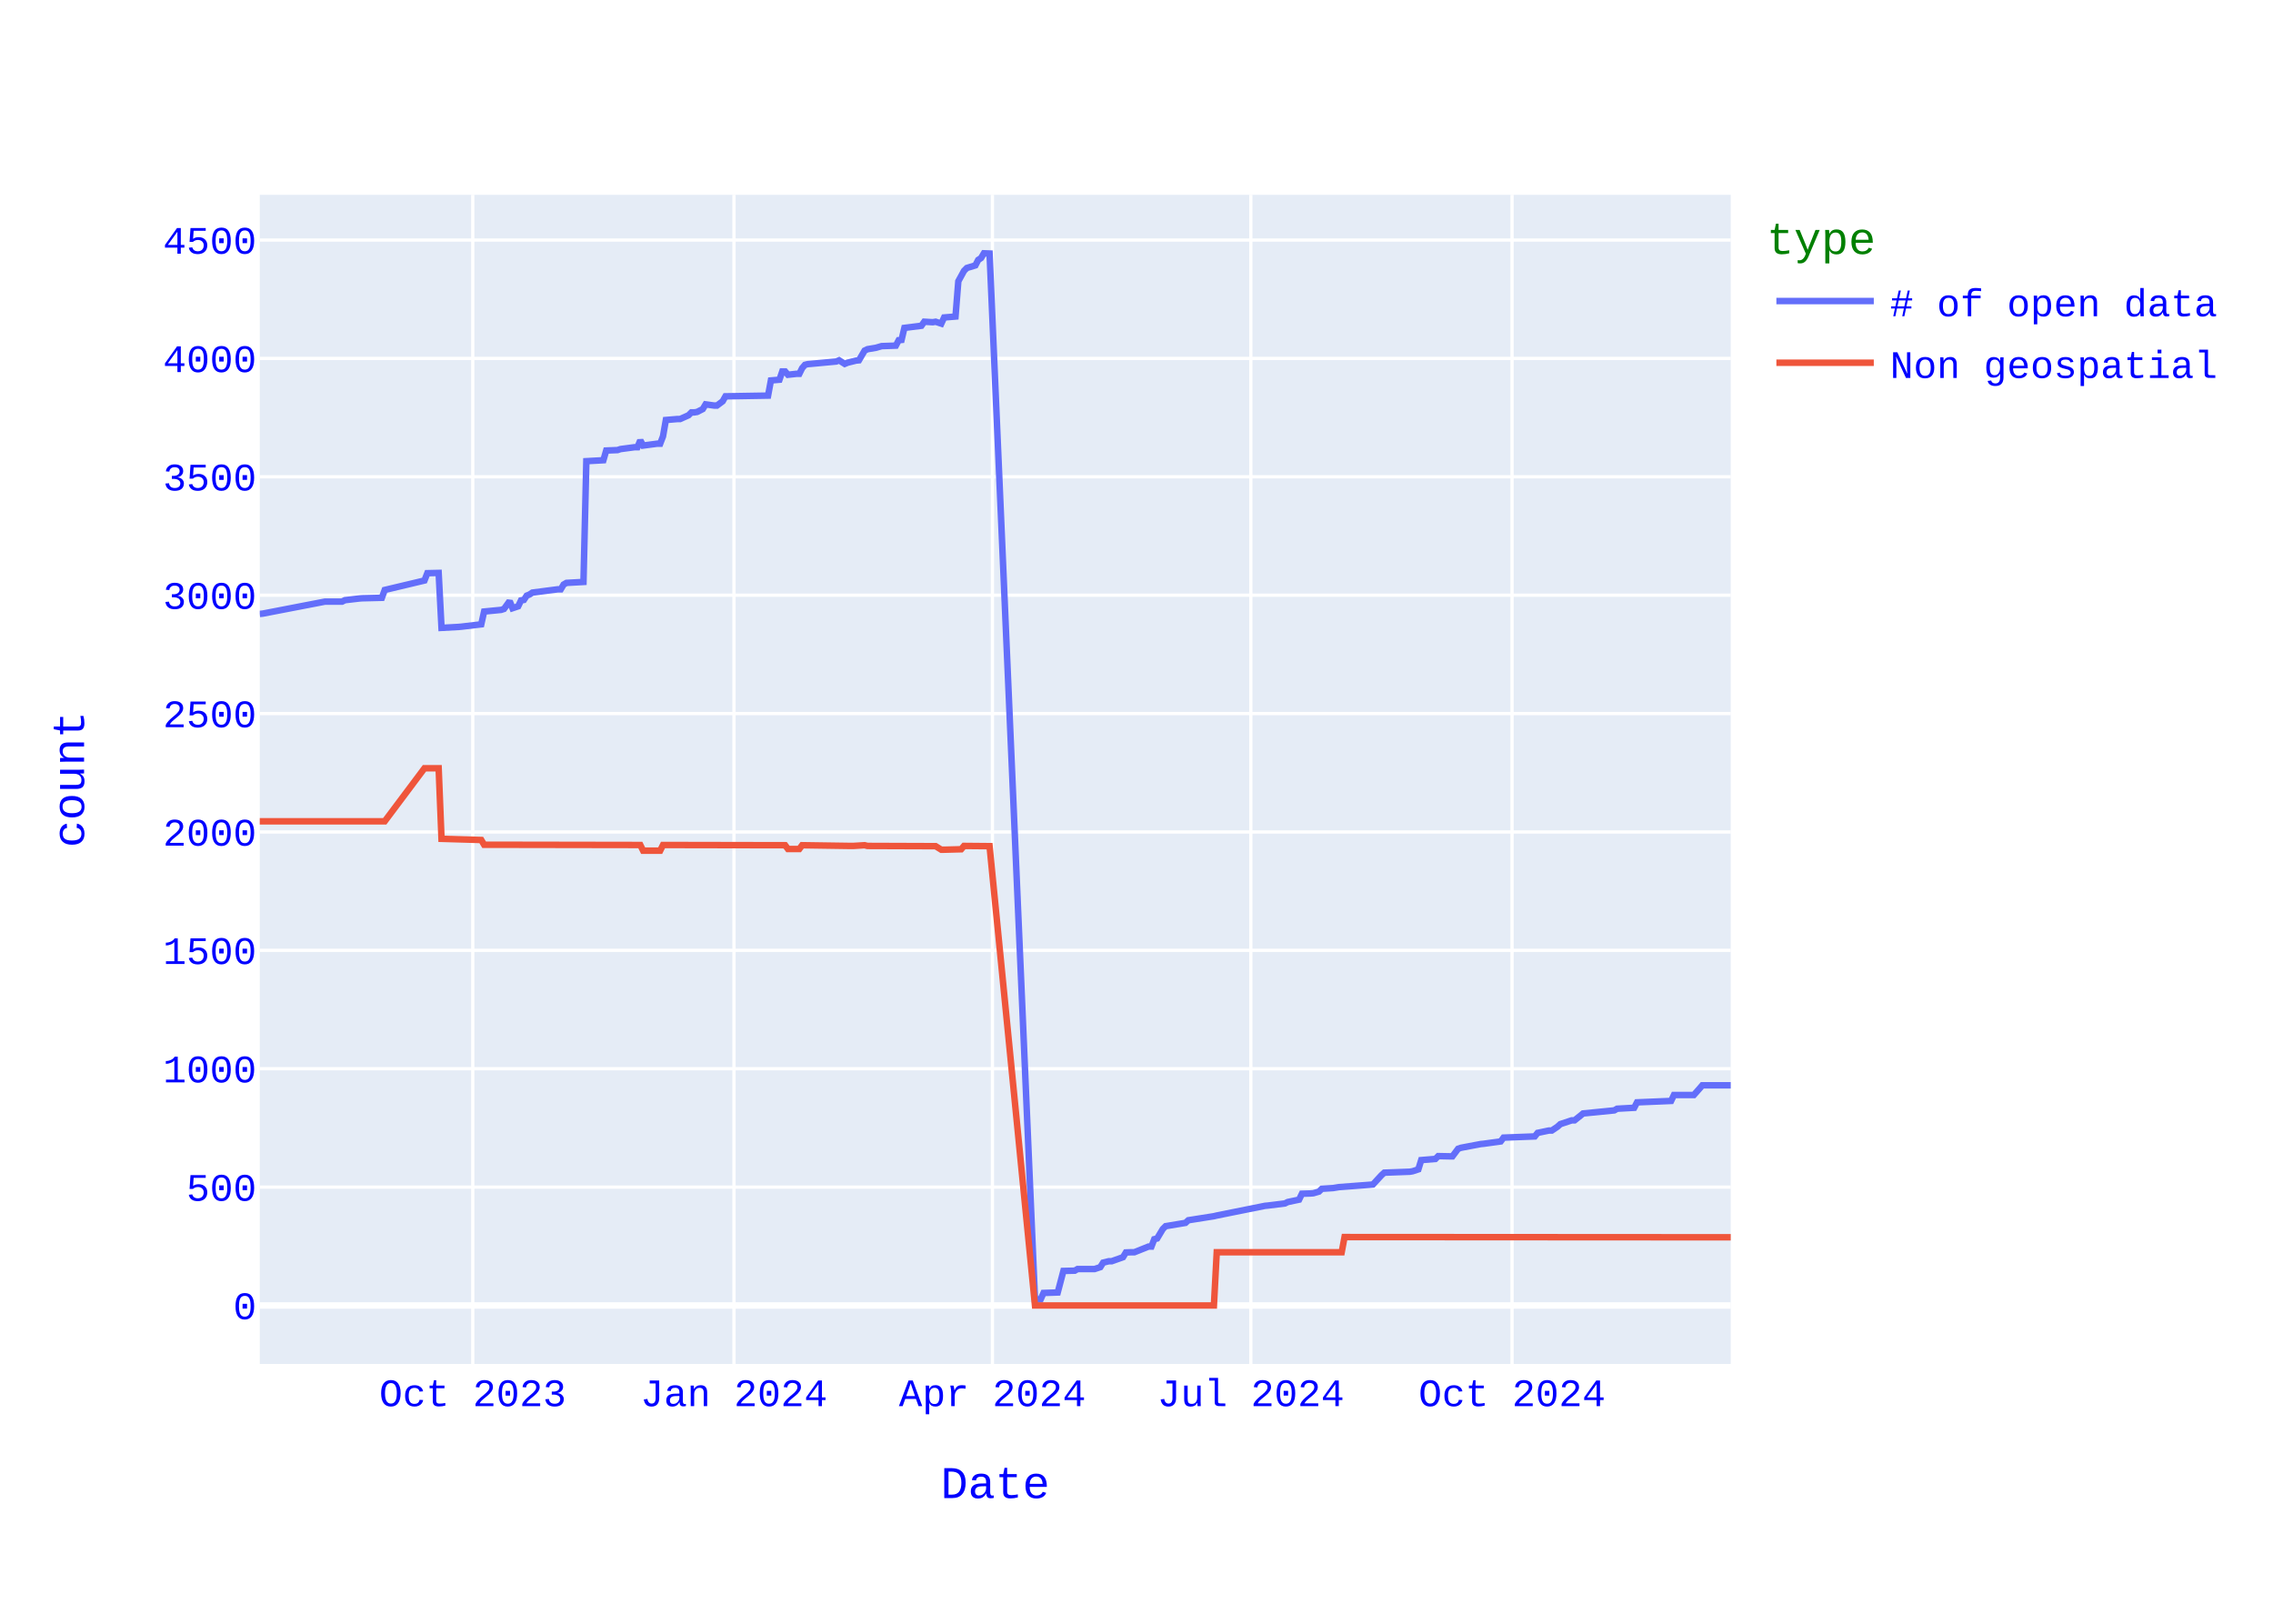
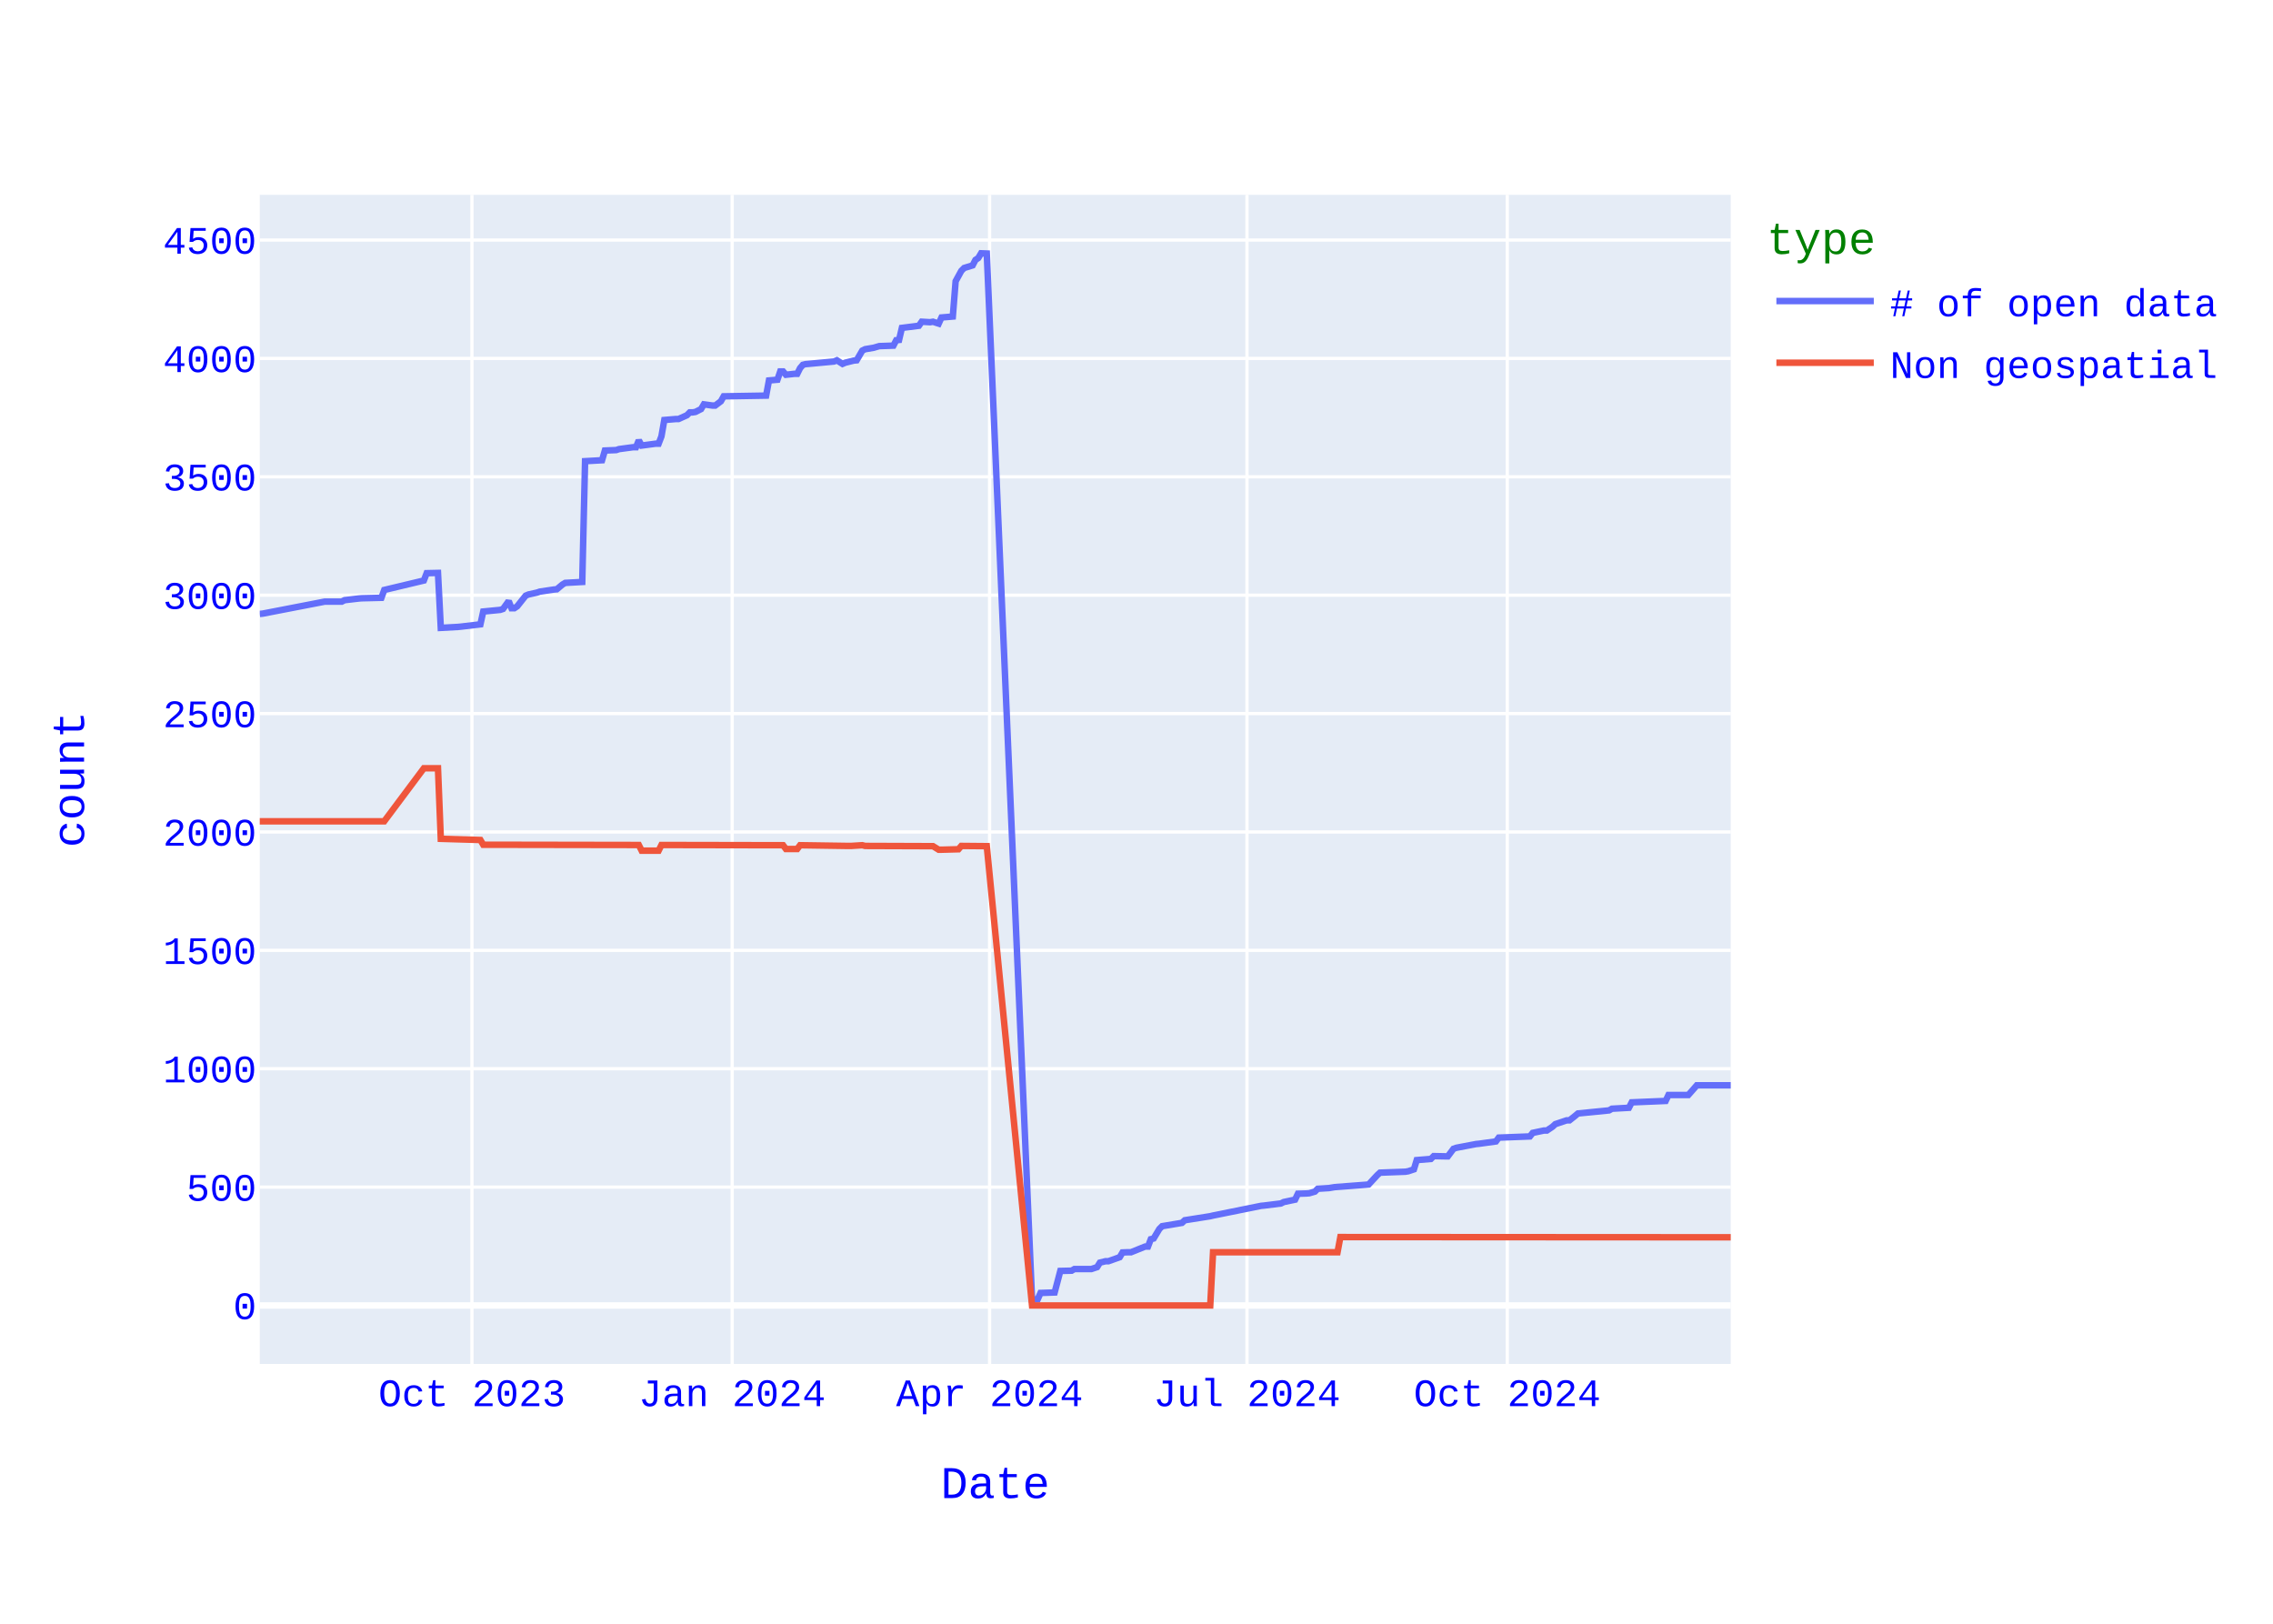
<svg xmlns="http://www.w3.org/2000/svg" class="main-svg" width="700" height="500" style="" viewBox="0 0 700 500">
  <rect x="0" y="0" width="700" height="500" style="fill: rgb(255, 255, 255); fill-opacity: 1;" />
-   <defs id="defs-6aff46">
+   <defs id="defs-a1a7c2">
    <g class="clips">
-       <clipPath id="clip6aff46xyplot" class="plotclip">
+       <clipPath id="clipa1a7c2xyplot" class="plotclip">
        <rect width="453" height="360" />
      </clipPath>
-       <clipPath class="axesclip" id="clip6aff46x">
+       <clipPath class="axesclip" id="clipa1a7c2x">
        <rect x="80" y="0" width="453" height="500" />
      </clipPath>
-       <clipPath class="axesclip" id="clip6aff46y">
+       <clipPath class="axesclip" id="clipa1a7c2y">
        <rect x="0" y="60" width="700" height="360" />
      </clipPath>
-       <clipPath class="axesclip" id="clip6aff46xy">
+       <clipPath class="axesclip" id="clipa1a7c2xy">
        <rect x="80" y="60" width="453" height="360" />
      </clipPath>
    </g>
    <g class="gradients" />
    <g class="patterns" />
  </defs>
  <g class="bglayer">
    <rect class="bg" x="80" y="60" width="453" height="360" style="fill: rgb(229, 236, 246); fill-opacity: 1; stroke-width: 0;" />
  </g>
  <g class="layer-below">
    <g class="imagelayer" />
    <g class="shapelayer" />
  </g>
  <g class="cartesianlayer">
    <g class="subplot xy">
      <g class="layer-subplot">
        <g class="shapelayer" />
        <g class="imagelayer" />
      </g>
      <g class="minor-gridlayer">
        <g class="x" />
        <g class="y" />
      </g>
      <g class="gridlayer">
        <g class="x">
-           <path class="xgrid crisp" transform="translate(145.59,0)" d="M0,60v360" style="stroke: rgb(255, 255, 255); stroke-opacity: 1; stroke-width: 1px;" />
-           <path class="xgrid crisp" transform="translate(226.04,0)" d="M0,60v360" style="stroke: rgb(255, 255, 255); stroke-opacity: 1; stroke-width: 1px;" />
-           <path class="xgrid crisp" transform="translate(305.63,0)" d="M0,60v360" style="stroke: rgb(255, 255, 255); stroke-opacity: 1; stroke-width: 1px;" />
-           <path class="xgrid crisp" transform="translate(385.21,0)" d="M0,60v360" style="stroke: rgb(255, 255, 255); stroke-opacity: 1; stroke-width: 1px;" />
-           <path class="xgrid crisp" transform="translate(465.66,0)" d="M0,60v360" style="stroke: rgb(255, 255, 255); stroke-opacity: 1; stroke-width: 1px;" />
+           <path class="xgrid crisp" transform="translate(145.34,0)" d="M0,60v360" style="stroke: rgb(255, 255, 255); stroke-opacity: 1; stroke-width: 1px;" />
+           <path class="xgrid crisp" transform="translate(225.48,0)" d="M0,60v360" style="stroke: rgb(255, 255, 255); stroke-opacity: 1; stroke-width: 1px;" />
+           <path class="xgrid crisp" transform="translate(304.76,0)" d="M0,60v360" style="stroke: rgb(255, 255, 255); stroke-opacity: 1; stroke-width: 1px;" />
+           <path class="xgrid crisp" transform="translate(384.03,0)" d="M0,60v360" style="stroke: rgb(255, 255, 255); stroke-opacity: 1; stroke-width: 1px;" />
+           <path class="xgrid crisp" transform="translate(464.18,0)" d="M0,60v360" style="stroke: rgb(255, 255, 255); stroke-opacity: 1; stroke-width: 1px;" />
        </g>
        <g class="y">
          <path class="ygrid crisp" transform="translate(0,365.55)" d="M80,0h453" style="stroke: rgb(255, 255, 255); stroke-opacity: 1; stroke-width: 1px;" />
          <path class="ygrid crisp" transform="translate(0,329.09)" d="M80,0h453" style="stroke: rgb(255, 255, 255); stroke-opacity: 1; stroke-width: 1px;" />
          <path class="ygrid crisp" transform="translate(0,292.64)" d="M80,0h453" style="stroke: rgb(255, 255, 255); stroke-opacity: 1; stroke-width: 1px;" />
          <path class="ygrid crisp" transform="translate(0,256.19)" d="M80,0h453" style="stroke: rgb(255, 255, 255); stroke-opacity: 1; stroke-width: 1px;" />
          <path class="ygrid crisp" transform="translate(0,219.73)" d="M80,0h453" style="stroke: rgb(255, 255, 255); stroke-opacity: 1; stroke-width: 1px;" />
          <path class="ygrid crisp" transform="translate(0,183.28)" d="M80,0h453" style="stroke: rgb(255, 255, 255); stroke-opacity: 1; stroke-width: 1px;" />
          <path class="ygrid crisp" transform="translate(0,146.82)" d="M80,0h453" style="stroke: rgb(255, 255, 255); stroke-opacity: 1; stroke-width: 1px;" />
          <path class="ygrid crisp" transform="translate(0,110.37)" d="M80,0h453" style="stroke: rgb(255, 255, 255); stroke-opacity: 1; stroke-width: 1px;" />
          <path class="ygrid crisp" transform="translate(0,73.92)" d="M80,0h453" style="stroke: rgb(255, 255, 255); stroke-opacity: 1; stroke-width: 1px;" />
        </g>
      </g>
      <g class="zerolinelayer">
        <path class="yzl zl crisp" transform="translate(0,402)" d="M80,0h453" style="stroke: rgb(255, 255, 255); stroke-opacity: 1; stroke-width: 2px;" />
      </g>
      <path class="xlines-below" />
      <path class="ylines-below" />
      <g class="overlines-below" />
      <g class="xaxislayer-below" />
      <g class="yaxislayer-below" />
      <g class="overaxes-below" />
-       <g class="plot" transform="translate(80,60)" clip-path="url(#clip6aff46xyplot)">
+       <g class="plot" transform="translate(80,60)" clip-path="url(#clipa1a7c2xyplot)">
        <g class="scatterlayer mlayer">
-           <g class="trace scatter trace2aab0d" style="stroke-miterlimit: 2; opacity: 1;">
+           <g class="trace scatter trace3369fc" style="stroke-miterlimit: 2; opacity: 1;">
            <g class="fills" />
            <g class="errorbars" />
            <g class="lines">
-               <path class="js-line" d="M453,274.2L444.25,274.2L443.38,275.22L441.63,277.19L440.76,277.19L435.51,277.19L434.64,279.01L424.14,279.45L423.27,281.12L418.02,281.41L417.14,281.92L407.53,282.87L406.65,283.6L404.9,284.99L404.03,284.99L400.53,286.15L399.65,286.95L397.91,288.12L397.03,288.12L393.53,288.85L392.66,289.94L383.04,290.31L382.16,291.48L376.92,292.2L376.04,292.28L369.92,293.44L369.05,293.74L367.3,296.07L366.42,296.07L362.92,296L362.05,296.87L357.68,297.23L356.8,300.08L355.05,300.66L354.18,300.81L346.31,301.1L345.43,301.9L342.81,304.74L341.94,304.82L332.32,305.55L330.57,305.84L327.07,306.06L326.19,306.93L324.45,307.44L323.57,307.51L320.95,307.59L320.07,309.41L316.58,310.14L315.7,310.58L310.45,311.23L309.58,311.31L294.71,314.3L293.84,314.51L285.97,315.75L285.09,316.56L278.97,317.58L278.1,318.45L276.35,321.37L275.47,321.59L274.6,323.85L273.72,323.85L269.35,325.6L268.48,325.6L266.73,325.67L265.85,327.13L262.36,328.37L261.48,328.37L259.73,328.8L258.86,330.19L257.11,330.77L256.23,330.77L251.86,330.77L250.99,331.28L247.49,331.36L245.74,337.99L241.37,338.14L240.49,340.1L238.74,340.18L224.75,18.07L223,18L222.13,19.46L221.25,20.04L220.38,21.72L217.75,22.52L216.88,23.4L215.13,26.6L214.26,37.47L210.76,37.76L209.88,39.65L208.14,39.07L207.26,39.22L204.64,39.07L203.76,40.31L198.52,40.97L197.64,44.68L196.77,44.76L195.89,46.43L191.52,46.58L189.77,47.09L187.15,47.53L186.27,47.96L184.52,50.95L183.65,51.03L181.03,51.68L180.15,52.05L178.4,50.95L177.53,51.32L169.66,52.05L168.78,52.12L167.91,52.34L167.03,53.36L166.16,55.11L165.28,55.11L162.66,55.4L161.79,54.38L160.91,54.38L160.04,56.93L157.41,57.15L156.54,61.82L143.42,62.04L142.55,63.57L140.8,64.88L139.92,64.88L137.3,64.51L136.42,65.97L134.68,66.85L133.8,66.99L132.93,66.99L132.05,67.87L129.43,69.04L128.55,69.04L125.06,69.33L124.18,74.36L123.31,76.62L122.43,76.62L118.06,77.2L117.19,75.6L116.31,77.71L115.44,77.71L111.06,78.29L110.19,78.59L106.69,78.73L105.82,81.72L100.57,82.01L99.69,119.2L94.45,119.49L93.57,120L92.7,121.46L91.82,121.46L83.95,122.48L83.08,123.06L82.2,123.42L81.33,124.74L80.46,124.88L79.58,126.7L77.83,127.29L76.96,125.1L75.21,127.51L74.33,127.8L69.09,128.31L68.21,132.25L62.09,132.97L61.22,133.05L55.97,133.34L55.09,116.42L51.6,116.5L50.72,118.76L38.48,121.67L37.6,124.08L31.48,124.23L30.61,124.3L26.24,124.81L25.36,125.25L20.11,125.25L0.87,128.96L0,129.04" style="vector-effect: none; fill: none; stroke: rgb(99, 110, 250); stroke-opacity: 1; stroke-width: 2px; opacity: 1;" />
+               <path class="js-line" d="M453,274.2L442.55,274.2L441.67,275.22L439.93,277.19L439.06,277.19L433.83,277.19L432.96,279.01L422.51,279.45L421.64,281.12L416.41,281.41L415.54,281.92L405.96,282.87L405.09,283.6L403.34,284.99L402.47,284.99L398.99,286.15L398.12,286.95L396.38,288.12L395.5,288.12L392.02,288.85L391.15,289.94L381.57,290.31L380.69,291.48L375.47,292.2L374.6,292.28L368.5,293.44L367.63,293.74L365.88,296.07L365.01,296.07L361.53,296L360.66,296.87L356.3,297.23L355.43,300.08L353.69,300.66L352.82,300.81L344.98,301.1L344.11,301.9L341.49,304.74L340.62,304.82L331.04,305.55L329.3,305.84L325.81,306.06L324.94,306.93L323.2,307.44L322.33,307.51L319.71,307.59L318.84,309.41L315.36,310.14L314.49,310.58L309.26,311.23L308.39,311.31L293.58,314.3L292.71,314.51L284.87,315.75L284,316.56L277.9,317.58L277.03,318.45L275.28,321.37L274.41,321.59L273.54,323.85L272.67,323.85L268.32,325.6L267.44,325.6L265.7,325.67L264.83,327.13L261.35,328.37L260.48,328.37L258.73,328.8L257.86,330.19L256.12,330.77L255.25,330.77L250.89,330.77L250.02,331.28L246.54,331.36L244.79,337.99L240.44,338.14L239.57,340.1L237.83,340.18L223.89,18.07L222.14,18L221.27,19.46L220.4,20.04L219.53,21.72L216.92,22.52L216.05,23.4L214.3,26.6L213.43,37.47L209.95,37.76L209.08,39.65L207.33,39.07L206.46,39.22L203.85,39.07L202.98,40.31L197.75,40.97L196.88,44.68L196.01,44.76L195.14,46.43L190.78,46.58L189.04,47.09L186.43,47.53L185.56,47.96L183.81,50.95L182.94,51.03L180.33,51.68L179.46,52.05L177.72,50.95L176.84,51.32L169,52.05L168.13,52.12L167.26,52.34L166.39,53.36L165.52,55.11L164.65,55.11L162.03,55.4L161.16,54.38L160.29,54.38L159.42,56.93L156.81,57.15L155.94,61.82L142.87,62.04L142,63.57L140.26,64.88L139.38,64.88L136.77,64.51L135.9,65.97L134.16,66.85L133.29,66.99L132.42,66.99L131.54,67.87L128.93,69.04L128.06,69.04L124.58,69.33L123.7,74.36L122.83,76.62L121.96,76.62L117.61,77.2L116.73,75.6L115.86,77.71L114.99,77.71L110.64,78.29L109.77,78.59L106.28,78.73L105.41,81.72L100.18,82.01L99.31,119.2L94.08,119.49L93.21,120L91.47,121.46L90.6,121.53L86.24,122.18L85.37,122.48L82.76,123.06L81.89,123.42L79.28,126.7L78.4,127.29L77.53,127.29L76.66,125.1L74.92,127.51L74.05,127.8L68.82,128.31L67.95,132.25L61.85,132.97L60.98,133.05L55.75,133.34L54.88,116.42L51.4,116.5L50.53,118.76L38.33,121.67L37.46,124.08L31.36,124.23L30.49,124.3L26.13,124.81L25.26,125.25L20.04,125.25L0.87,128.96L0,129.04" style="vector-effect: none; fill: none; stroke: rgb(99, 110, 250); stroke-opacity: 1; stroke-width: 2px; opacity: 1;" />
            </g>
            <g class="points" />
            <g class="text" />
          </g>
-           <g class="trace scatter trace3fe609" style="stroke-miterlimit: 2; opacity: 1;">
+           <g class="trace scatter trace3f799c" style="stroke-miterlimit: 2; opacity: 1;">
            <g class="fills" />
            <g class="errorbars" />
            <g class="lines">
-               <path class="js-line" d="M453,321L334.07,320.93L333.19,325.6L294.71,325.6L293.84,342L238.74,342L224.75,200.56L216.88,200.49L216.01,201.51L210.76,201.65L209.88,201.65L208.14,200.56L207.26,200.56L187.15,200.49L186.27,200.27L182.77,200.49L181.9,200.49L167.03,200.27L166.16,201.43L162.66,201.43L161.79,200.27L124.18,200.2L123.31,201.95L118.06,201.95L117.19,200.2L69.09,200.12L68.21,198.66L55.97,198.3L55.09,176.57L50.72,176.57L38.48,192.9L0,192.9" style="vector-effect: none; fill: none; stroke: rgb(239, 85, 59); stroke-opacity: 1; stroke-width: 2px; opacity: 1;" />
+               <path class="js-line" d="M453,321L332.78,320.93L331.91,325.6L293.58,325.6L292.71,342L237.83,342L223.89,200.56L216.05,200.49L215.17,201.51L209.95,201.65L209.08,201.65L207.33,200.56L206.46,200.56L186.43,200.49L185.56,200.27L182.07,200.49L181.2,200.49L166.39,200.27L165.52,201.43L162.03,201.43L161.16,200.27L123.7,200.2L122.83,201.95L117.61,201.95L116.73,200.2L68.82,200.12L67.95,198.66L55.75,198.3L54.88,176.57L50.53,176.57L38.33,192.9L0,192.9" style="vector-effect: none; fill: none; stroke: rgb(239, 85, 59); stroke-opacity: 1; stroke-width: 2px; opacity: 1;" />
            </g>
            <g class="points" />
            <g class="text" />
          </g>
        </g>
      </g>
      <g class="overplot" />
      <path class="xlines-above crisp" d="M0,0" style="fill: none;" />
      <path class="ylines-above crisp" d="M0,0" style="fill: none;" />
      <g class="overlines-above" />
      <g class="xaxislayer-above">
        <g class="xtick">
-           <text text-anchor="middle" x="0" y="433" transform="translate(145.59,0)" style="font-family: 'Courier New'; font-size: 12px; fill: rgb(0, 0, 255); fill-opacity: 1; white-space: pre; opacity: 1;">Oct 2023</text>
-         </g>
-         <g class="xtick">
-           <text text-anchor="middle" x="0" y="433" style="font-family: 'Courier New'; font-size: 12px; fill: rgb(0, 0, 255); fill-opacity: 1; white-space: pre; opacity: 1;" transform="translate(226.04,0)">Jan 2024</text>
-         </g>
-         <g class="xtick">
-           <text text-anchor="middle" x="0" y="433" style="font-family: 'Courier New'; font-size: 12px; fill: rgb(0, 0, 255); fill-opacity: 1; white-space: pre; opacity: 1;" transform="translate(305.63,0)">Apr 2024</text>
-         </g>
-         <g class="xtick">
-           <text text-anchor="middle" x="0" y="433" style="font-family: 'Courier New'; font-size: 12px; fill: rgb(0, 0, 255); fill-opacity: 1; white-space: pre; opacity: 1;" transform="translate(385.21,0)">Jul 2024</text>
-         </g>
-         <g class="xtick">
-           <text text-anchor="middle" x="0" y="433" style="font-family: 'Courier New'; font-size: 12px; fill: rgb(0, 0, 255); fill-opacity: 1; white-space: pre; opacity: 1;" transform="translate(465.66,0)">Oct 2024</text>
+           <text text-anchor="middle" x="0" y="433" transform="translate(145.34,0)" style="font-family: 'Courier New'; font-size: 12px; fill: rgb(0, 0, 255); fill-opacity: 1; white-space: pre; opacity: 1;">Oct 2023</text>
+         </g>
+         <g class="xtick">
+           <text text-anchor="middle" x="0" y="433" style="font-family: 'Courier New'; font-size: 12px; fill: rgb(0, 0, 255); fill-opacity: 1; white-space: pre; opacity: 1;" transform="translate(225.48,0)">Jan 2024</text>
+         </g>
+         <g class="xtick">
+           <text text-anchor="middle" x="0" y="433" style="font-family: 'Courier New'; font-size: 12px; fill: rgb(0, 0, 255); fill-opacity: 1; white-space: pre; opacity: 1;" transform="translate(304.76,0)">Apr 2024</text>
+         </g>
+         <g class="xtick">
+           <text text-anchor="middle" x="0" y="433" style="font-family: 'Courier New'; font-size: 12px; fill: rgb(0, 0, 255); fill-opacity: 1; white-space: pre; opacity: 1;" transform="translate(384.03,0)">Jul 2024</text>
+         </g>
+         <g class="xtick">
+           <text text-anchor="middle" x="0" y="433" style="font-family: 'Courier New'; font-size: 12px; fill: rgb(0, 0, 255); fill-opacity: 1; white-space: pre; opacity: 1;" transform="translate(464.18,0)">Oct 2024</text>
        </g>
      </g>
      <g class="yaxislayer-above">
        <g class="ytick">
          <text text-anchor="end" x="79" y="4.2" transform="translate(0,402)" style="font-family: 'Courier New'; font-size: 12px; fill: rgb(0, 0, 255); fill-opacity: 1; white-space: pre; opacity: 1;">0</text>
        </g>
        <g class="ytick">
          <text text-anchor="end" x="79" y="4.2" style="font-family: 'Courier New'; font-size: 12px; fill: rgb(0, 0, 255); fill-opacity: 1; white-space: pre; opacity: 1;" transform="translate(0,365.55)">500</text>
        </g>
        <g class="ytick">
          <text text-anchor="end" x="79" y="4.2" style="font-family: 'Courier New'; font-size: 12px; fill: rgb(0, 0, 255); fill-opacity: 1; white-space: pre; opacity: 1;" transform="translate(0,329.09)">1000</text>
        </g>
        <g class="ytick">
          <text text-anchor="end" x="79" y="4.2" style="font-family: 'Courier New'; font-size: 12px; fill: rgb(0, 0, 255); fill-opacity: 1; white-space: pre; opacity: 1;" transform="translate(0,292.64)">1500</text>
        </g>
        <g class="ytick">
          <text text-anchor="end" x="79" y="4.2" style="font-family: 'Courier New'; font-size: 12px; fill: rgb(0, 0, 255); fill-opacity: 1; white-space: pre; opacity: 1;" transform="translate(0,256.19)">2000</text>
        </g>
        <g class="ytick">
          <text text-anchor="end" x="79" y="4.2" style="font-family: 'Courier New'; font-size: 12px; fill: rgb(0, 0, 255); fill-opacity: 1; white-space: pre; opacity: 1;" transform="translate(0,219.73)">2500</text>
        </g>
        <g class="ytick">
          <text text-anchor="end" x="79" y="4.2" style="font-family: 'Courier New'; font-size: 12px; fill: rgb(0, 0, 255); fill-opacity: 1; white-space: pre; opacity: 1;" transform="translate(0,183.28)">3000</text>
        </g>
        <g class="ytick">
          <text text-anchor="end" x="79" y="4.2" style="font-family: 'Courier New'; font-size: 12px; fill: rgb(0, 0, 255); fill-opacity: 1; white-space: pre; opacity: 1;" transform="translate(0,146.82)">3500</text>
        </g>
        <g class="ytick">
          <text text-anchor="end" x="79" y="4.2" style="font-family: 'Courier New'; font-size: 12px; fill: rgb(0, 0, 255); fill-opacity: 1; white-space: pre; opacity: 1;" transform="translate(0,110.37)">4000</text>
        </g>
        <g class="ytick">
          <text text-anchor="end" x="79" y="4.2" style="font-family: 'Courier New'; font-size: 12px; fill: rgb(0, 0, 255); fill-opacity: 1; white-space: pre; opacity: 1;" transform="translate(0,73.92)">4500</text>
        </g>
      </g>
      <g class="overaxes-above" />
    </g>
  </g>
  <g class="polarlayer" />
  <g class="smithlayer" />
  <g class="ternarylayer" />
  <g class="geolayer" />
  <g class="funnelarealayer" />
  <g class="pielayer" />
  <g class="iciclelayer" />
  <g class="treemaplayer" />
  <g class="sunburstlayer" />
  <g class="glimages" />
-   <defs id="topdefs-6aff46">
+   <defs id="topdefs-a1a7c2">
    <g class="clips" />
-     <clipPath id="legend6aff46">
+     <clipPath id="legenda1a7c2">
      <rect width="146" height="67" x="0" y="0" />
    </clipPath>
  </defs>
  <g class="layer-above">
    <g class="imagelayer" />
    <g class="shapelayer" />
  </g>
  <g class="infolayer">
    <g class="legend" pointer-events="all" transform="translate(542.06,60)">
      <rect class="bg" shape-rendering="crispEdges" style="stroke: rgb(68, 68, 68); stroke-opacity: 1; fill: rgb(255, 255, 255); fill-opacity: 1; stroke-width: 0px;" width="146" height="67" x="0" y="0" />
-       <g class="scrollbox" transform="" clip-path="url(#legend6aff46)">
+       <g class="scrollbox" transform="" clip-path="url(#legenda1a7c2)">
        <text class="legendtitletext" text-anchor="start" x="2" y="18.2" style="font-family: 'Courier New'; font-size: 14px; fill: rgb(0, 128, 0); fill-opacity: 1; white-space: pre;">type</text>
        <g class="groups" transform="">
          <g class="traces" transform="translate(0,32.7)" style="opacity: 1;">
            <text class="legendtext" text-anchor="start" x="40" y="4.68" style="font-family: 'Courier New'; font-size: 12px; fill: rgb(0, 0, 255); fill-opacity: 1; white-space: pre;"># of open data</text>
            <g class="layers" style="opacity: 1;">
              <g class="legendfill" />
              <g class="legendlines">
                <path class="js-line" d="M5,0h30" style="fill: none; stroke: rgb(99, 110, 250); stroke-opacity: 1; stroke-width: 2px;" />
              </g>
              <g class="legendsymbols">
                <g class="legendpoints" />
              </g>
            </g>
            <rect class="legendtoggle" x="0" y="-9.5" width="140.828" height="19" style="fill: rgb(0, 0, 0); fill-opacity: 0;" />
          </g>
        </g>
        <g class="groups" transform="">
          <g class="traces" transform="translate(0,51.7)" style="opacity: 1;">
            <text class="legendtext" text-anchor="start" x="40" y="4.68" style="font-family: 'Courier New'; font-size: 12px; fill: rgb(0, 0, 255); fill-opacity: 1; white-space: pre;">Non geospatial</text>
            <g class="layers" style="opacity: 1;">
              <g class="legendfill" />
              <g class="legendlines">
                <path class="js-line" d="M5,0h30" style="fill: none; stroke: rgb(239, 85, 59); stroke-opacity: 1; stroke-width: 2px;" />
              </g>
              <g class="legendsymbols">
                <g class="legendpoints" />
              </g>
            </g>
            <rect class="legendtoggle" x="0" y="-9.5" width="140.828" height="19" style="fill: rgb(0, 0, 0); fill-opacity: 0;" />
          </g>
        </g>
      </g>
      <rect class="scrollbar" rx="20" ry="3" width="0" height="0" style="fill: rgb(128, 139, 164); fill-opacity: 1;" x="0" y="0" />
    </g>
    <g class="g-gtitle" />
    <g class="g-xtitle">
      <text class="xtitle" x="306.5" y="461.3" text-anchor="middle" style="font-family: 'Courier New'; font-size: 14px; fill: rgb(0, 0, 255); opacity: 1; font-weight: normal; white-space: pre;">Date</text>
    </g>
    <g class="g-ytitle">
      <text class="ytitle" transform="rotate(-90,25.8875,240)" x="25.888" y="240" text-anchor="middle" style="font-family: 'Courier New'; font-size: 14px; fill: rgb(0, 0, 255); opacity: 1; font-weight: normal; white-space: pre;">count</text>
    </g>
  </g>
</svg>
